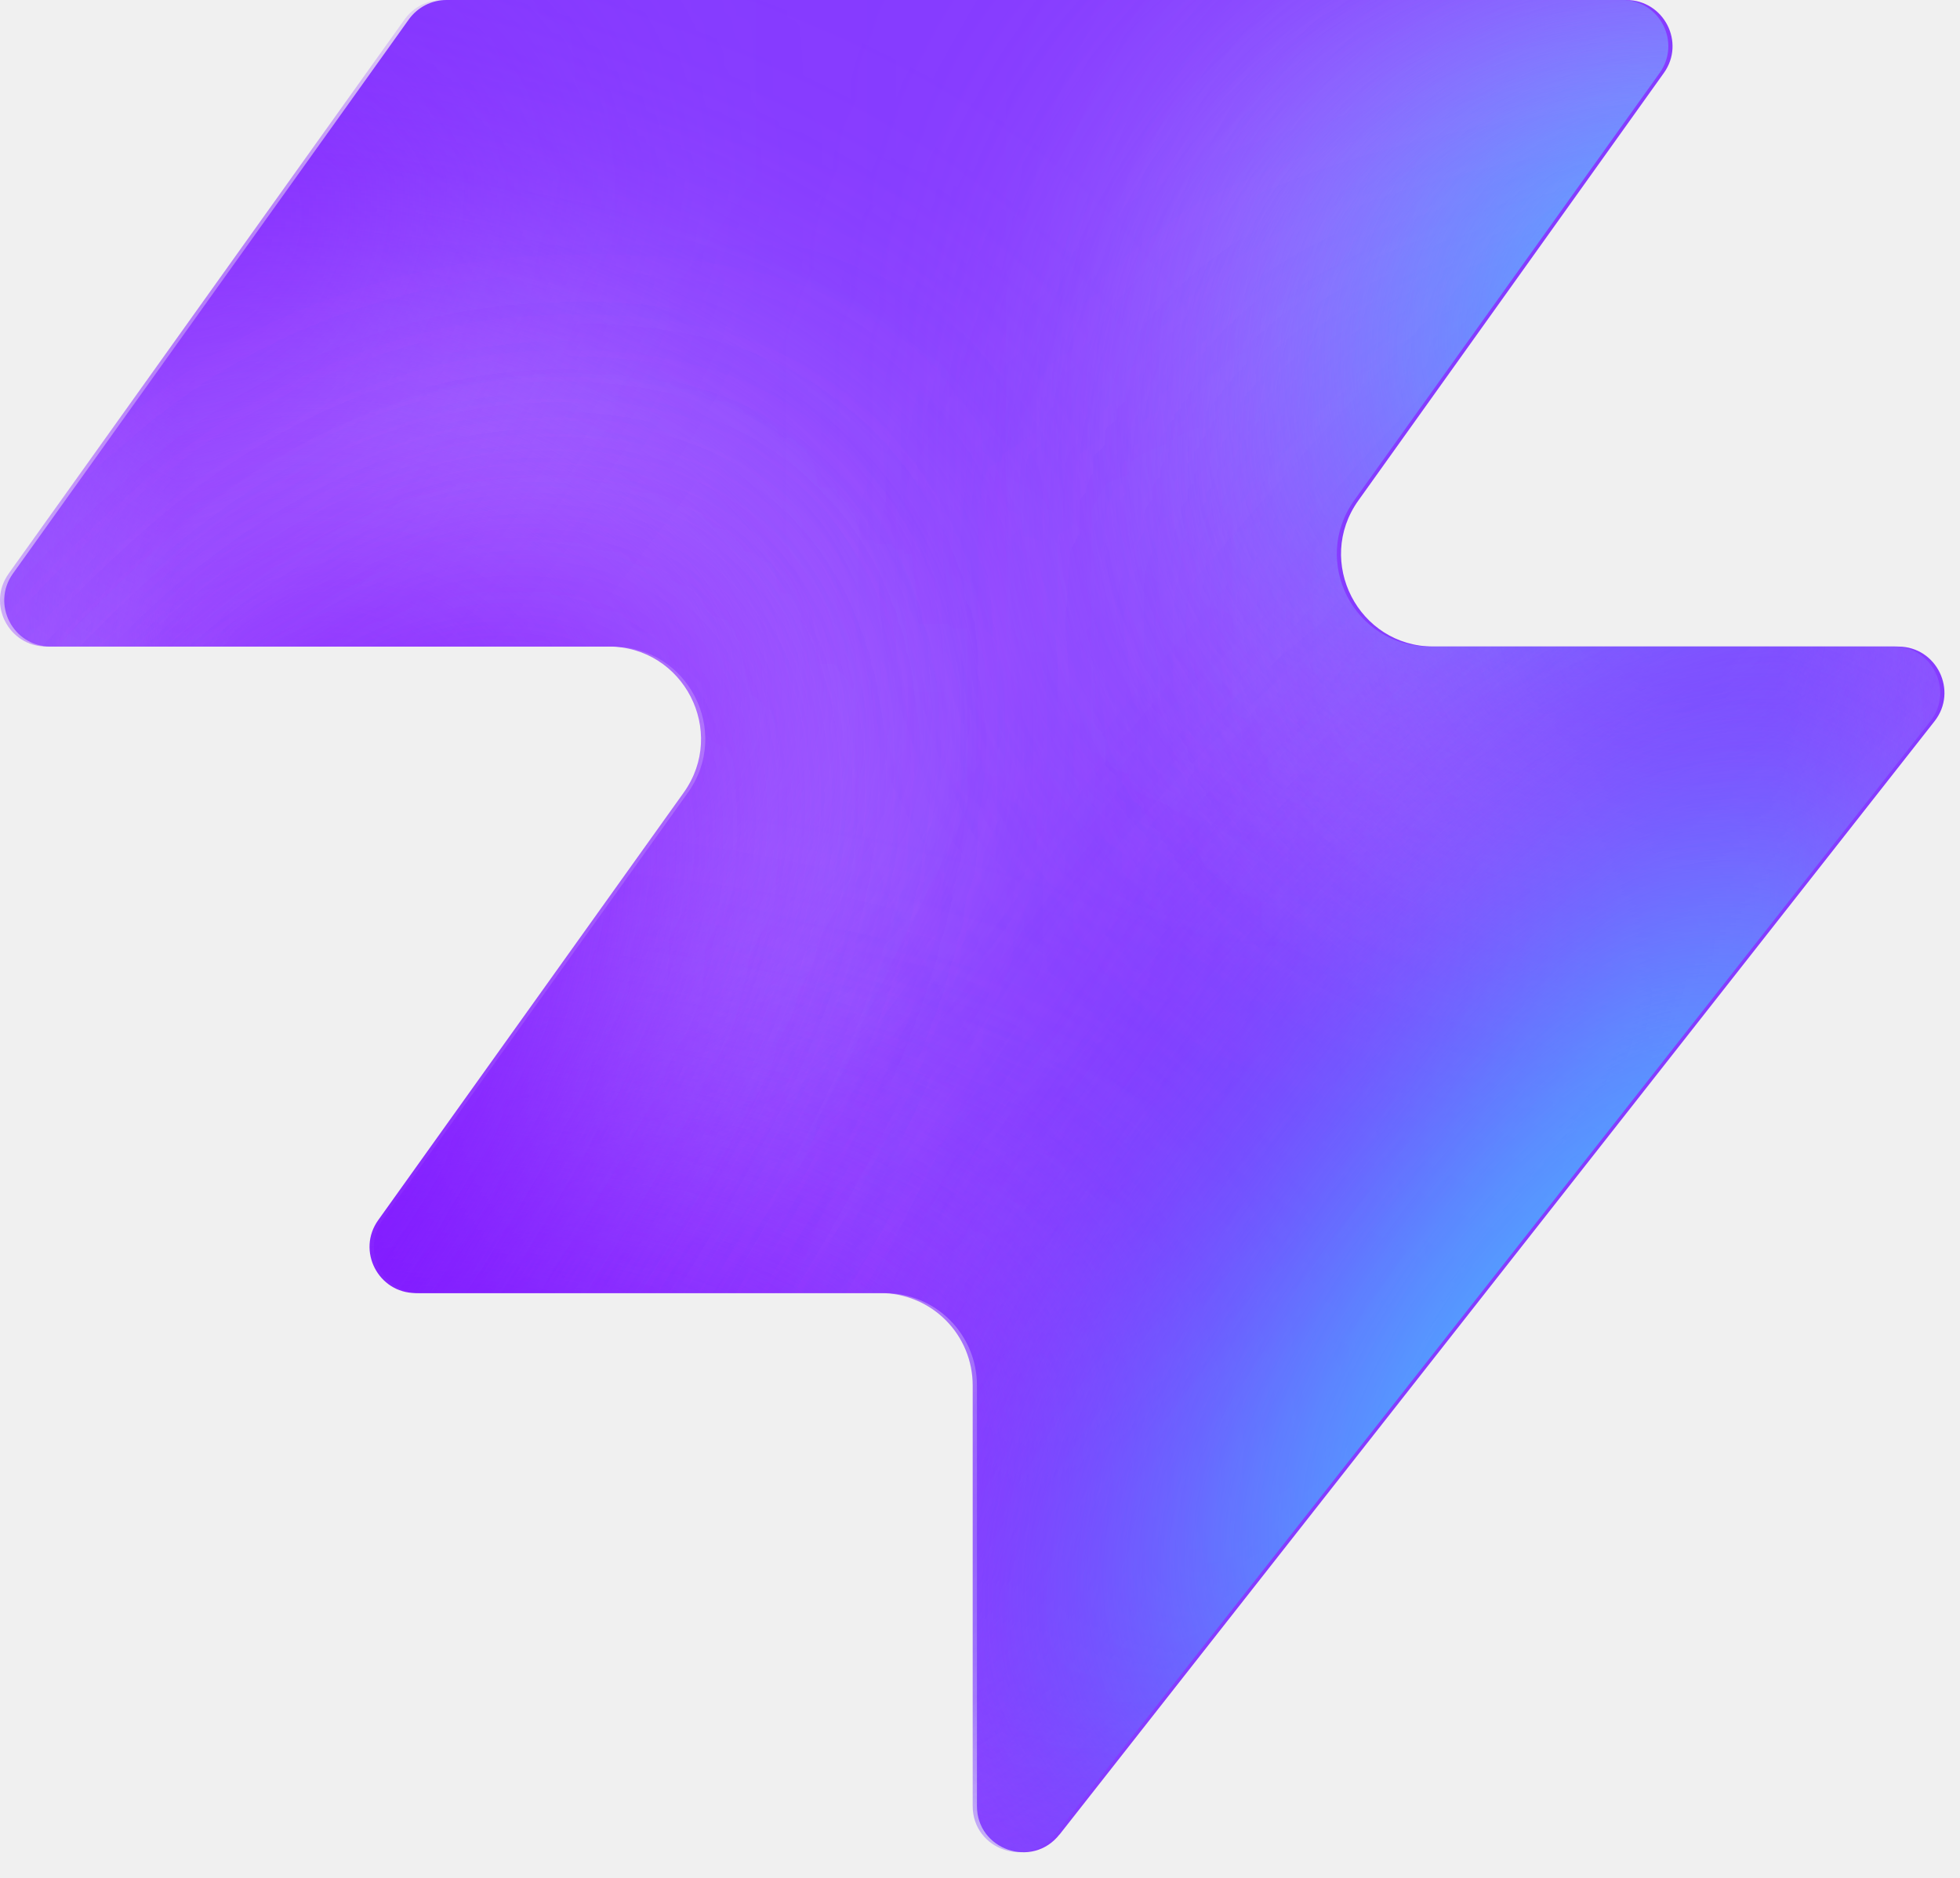
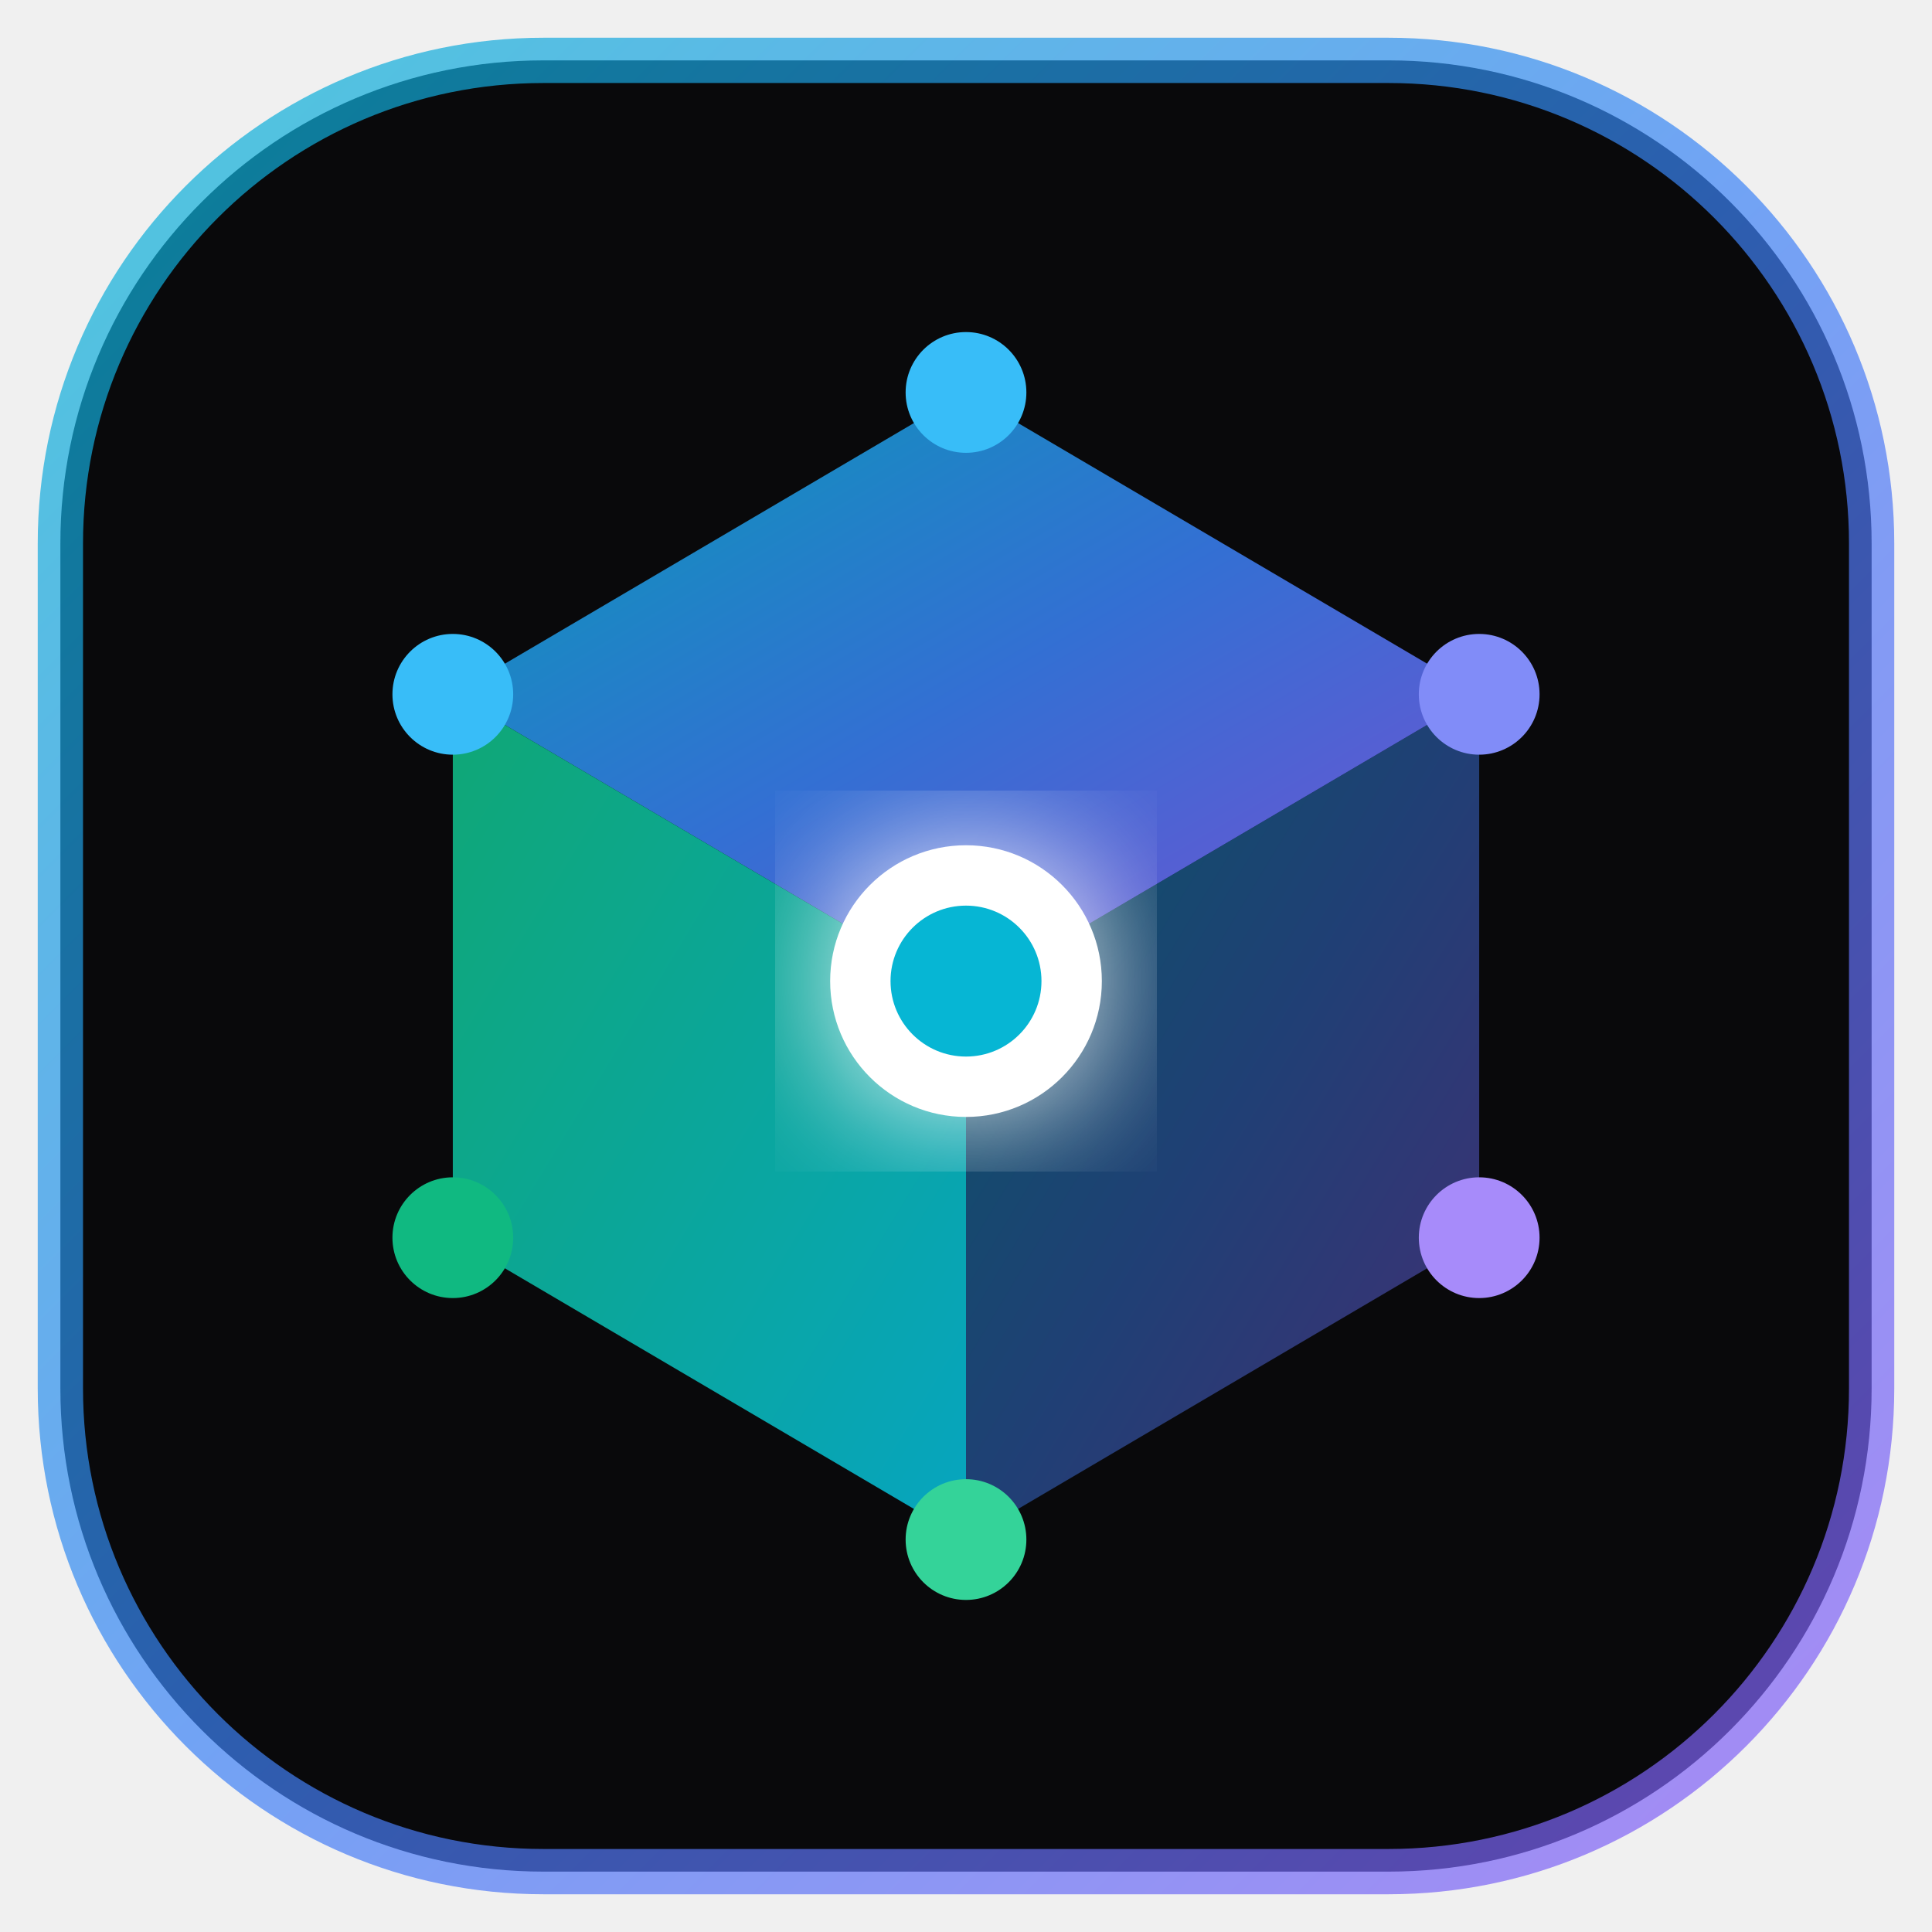
- <svg xmlns="http://www.w3.org/2000/svg" width="48" height="46" fill="none" viewBox="0 0 48 46">
-   <path fill="#863bff" d="M25.946 44.938c-.664.845-2.021.375-2.021-.698V33.937a2.26 2.26 0 0 0-2.262-2.262H10.287c-.92 0-1.456-1.04-.92-1.788l7.48-10.471c1.07-1.497 0-3.578-1.842-3.578H1.237c-.92 0-1.456-1.04-.92-1.788L10.013.474c.214-.297.556-.474.92-.474h28.894c.92 0 1.456 1.04.92 1.788l-7.48 10.471c-1.07 1.498 0 3.579 1.842 3.579h11.377c.943 0 1.473 1.088.89 1.83L25.947 44.94z" style="fill:#863bff;fill:color(display-p3 .525 .23 1);fill-opacity:1" />
-   <mask id="a" width="48" height="46" x="0" y="0" maskUnits="userSpaceOnUse" style="mask-type:alpha">
-     <path fill="#000" d="M25.842 44.938c-.664.844-2.021.375-2.021-.698V33.937a2.26 2.26 0 0 0-2.262-2.262H10.183c-.92 0-1.456-1.04-.92-1.788l7.48-10.471c1.07-1.498 0-3.579-1.842-3.579H1.133c-.92 0-1.456-1.04-.92-1.787L9.91.473c.214-.297.556-.474.92-.474h28.894c.92 0 1.456 1.04.92 1.788l-7.48 10.471c-1.07 1.498 0 3.578 1.842 3.578h11.377c.943 0 1.473 1.088.89 1.832L25.843 44.94z" style="fill:#000;fill-opacity:1" />
-   </mask>
-   <g mask="url(#a)">
-     <g filter="url(#b)">
-       <ellipse cx="5.508" cy="14.704" fill="#ede6ff" rx="5.508" ry="14.704" style="fill:#ede6ff;fill:color(display-p3 .927 .903 1);fill-opacity:1" transform="matrix(.00324 1 1 -.00324 -4.47 31.516)" />
-     </g>
-     <g filter="url(#c)">
-       <ellipse cx="10.399" cy="29.851" fill="#ede6ff" rx="10.399" ry="29.851" style="fill:#ede6ff;fill:color(display-p3 .927 .903 1);fill-opacity:1" transform="matrix(.00324 1 1 -.00324 -39.328 7.883)" />
-     </g>
-     <g filter="url(#d)">
-       <ellipse cx="5.508" cy="30.487" fill="#7e14ff" rx="5.508" ry="30.487" style="fill:#7e14ff;fill:color(display-p3 .492 .077 1);fill-opacity:1" transform="rotate(89.814 -25.913 -14.639)scale(1 -1)" />
-     </g>
-     <g filter="url(#e)">
-       <ellipse cx="5.508" cy="30.599" fill="#7e14ff" rx="5.508" ry="30.599" style="fill:#7e14ff;fill:color(display-p3 .492 .077 1);fill-opacity:1" transform="rotate(89.814 -32.644 -3.334)scale(1 -1)" />
-     </g>
-     <g filter="url(#f)">
-       <ellipse cx="5.508" cy="30.599" fill="#7e14ff" rx="5.508" ry="30.599" style="fill:#7e14ff;fill:color(display-p3 .492 .077 1);fill-opacity:1" transform="matrix(.00324 1 1 -.00324 -34.34 30.47)" />
-     </g>
-     <g filter="url(#g)">
-       <ellipse cx="14.072" cy="22.078" fill="#ede6ff" rx="14.072" ry="22.078" style="fill:#ede6ff;fill:color(display-p3 .927 .903 1);fill-opacity:1" transform="rotate(93.35 24.506 48.493)scale(-1 1)" />
-     </g>
-     <g filter="url(#h)">
-       <ellipse cx="3.47" cy="21.501" fill="#7e14ff" rx="3.47" ry="21.501" style="fill:#7e14ff;fill:color(display-p3 .492 .077 1);fill-opacity:1" transform="rotate(89.009 28.708 47.59)scale(-1 1)" />
-     </g>
-     <g filter="url(#i)">
-       <ellipse cx="3.47" cy="21.501" fill="#7e14ff" rx="3.47" ry="21.501" style="fill:#7e14ff;fill:color(display-p3 .492 .077 1);fill-opacity:1" transform="rotate(89.009 28.708 47.59)scale(-1 1)" />
-     </g>
-     <g filter="url(#j)">
-       <ellipse cx=".387" cy="8.972" fill="#7e14ff" rx="4.407" ry="29.108" style="fill:#7e14ff;fill:color(display-p3 .492 .077 1);fill-opacity:1" transform="rotate(39.51 .387 8.972)" />
-     </g>
-     <g filter="url(#k)">
-       <ellipse cx="47.523" cy="-6.092" fill="#7e14ff" rx="4.407" ry="29.108" style="fill:#7e14ff;fill:color(display-p3 .492 .077 1);fill-opacity:1" transform="rotate(37.892 47.523 -6.092)" />
-     </g>
-     <g filter="url(#l)">
-       <ellipse cx="41.412" cy="6.333" fill="#47bfff" rx="5.971" ry="9.665" style="fill:#47bfff;fill:color(display-p3 .28 .748 1);fill-opacity:1" transform="rotate(37.892 41.412 6.333)" />
-     </g>
-     <g filter="url(#m)">
-       <ellipse cx="-1.879" cy="38.332" fill="#7e14ff" rx="4.407" ry="29.108" style="fill:#7e14ff;fill:color(display-p3 .492 .077 1);fill-opacity:1" transform="rotate(37.892 -1.88 38.332)" />
-     </g>
-     <g filter="url(#n)">
-       <ellipse cx="-1.879" cy="38.332" fill="#7e14ff" rx="4.407" ry="29.108" style="fill:#7e14ff;fill:color(display-p3 .492 .077 1);fill-opacity:1" transform="rotate(37.892 -1.88 38.332)" />
-     </g>
-     <g filter="url(#o)">
-       <ellipse cx="35.651" cy="29.907" fill="#7e14ff" rx="4.407" ry="29.108" style="fill:#7e14ff;fill:color(display-p3 .492 .077 1);fill-opacity:1" transform="rotate(37.892 35.651 29.907)" />
-     </g>
-     <g filter="url(#p)">
-       <ellipse cx="38.418" cy="32.4" fill="#47bfff" rx="5.971" ry="15.297" style="fill:#47bfff;fill:color(display-p3 .28 .748 1);fill-opacity:1" transform="rotate(37.892 38.418 32.4)" />
-     </g>
-   </g>
+ <svg xmlns="http://www.w3.org/2000/svg" viewBox="0 0 64 64" fill="none">
  <defs>
-     <filter id="b" width="60.045" height="41.654" x="-19.77" y="16.149" color-interpolation-filters="sRGB" filterUnits="userSpaceOnUse">
-       <feFlood flood-opacity="0" result="BackgroundImageFix" />
-       <feBlend in="SourceGraphic" in2="BackgroundImageFix" result="shape" />
-       <feGaussianBlur result="effect1_foregroundBlur_2002_17158" stdDeviation="7.659" />
-     </filter>
-     <filter id="c" width="90.34" height="51.437" x="-54.613" y="-7.533" color-interpolation-filters="sRGB" filterUnits="userSpaceOnUse">
-       <feFlood flood-opacity="0" result="BackgroundImageFix" />
-       <feBlend in="SourceGraphic" in2="BackgroundImageFix" result="shape" />
-       <feGaussianBlur result="effect1_foregroundBlur_2002_17158" stdDeviation="7.659" />
-     </filter>
-     <filter id="d" width="79.355" height="29.4" x="-49.64" y="2.03" color-interpolation-filters="sRGB" filterUnits="userSpaceOnUse">
-       <feFlood flood-opacity="0" result="BackgroundImageFix" />
-       <feBlend in="SourceGraphic" in2="BackgroundImageFix" result="shape" />
-       <feGaussianBlur result="effect1_foregroundBlur_2002_17158" stdDeviation="4.596" />
-     </filter>
-     <filter id="e" width="79.579" height="29.4" x="-45.045" y="20.029" color-interpolation-filters="sRGB" filterUnits="userSpaceOnUse">
-       <feFlood flood-opacity="0" result="BackgroundImageFix" />
-       <feBlend in="SourceGraphic" in2="BackgroundImageFix" result="shape" />
-       <feGaussianBlur result="effect1_foregroundBlur_2002_17158" stdDeviation="4.596" />
-     </filter>
-     <filter id="f" width="79.579" height="29.4" x="-43.513" y="21.178" color-interpolation-filters="sRGB" filterUnits="userSpaceOnUse">
-       <feFlood flood-opacity="0" result="BackgroundImageFix" />
-       <feBlend in="SourceGraphic" in2="BackgroundImageFix" result="shape" />
-       <feGaussianBlur result="effect1_foregroundBlur_2002_17158" stdDeviation="4.596" />
-     </filter>
-     <filter id="g" width="74.749" height="58.852" x="15.756" y="-17.901" color-interpolation-filters="sRGB" filterUnits="userSpaceOnUse">
-       <feFlood flood-opacity="0" result="BackgroundImageFix" />
-       <feBlend in="SourceGraphic" in2="BackgroundImageFix" result="shape" />
-       <feGaussianBlur result="effect1_foregroundBlur_2002_17158" stdDeviation="7.659" />
-     </filter>
-     <filter id="h" width="61.377" height="25.362" x="23.548" y="2.284" color-interpolation-filters="sRGB" filterUnits="userSpaceOnUse">
-       <feFlood flood-opacity="0" result="BackgroundImageFix" />
-       <feBlend in="SourceGraphic" in2="BackgroundImageFix" result="shape" />
-       <feGaussianBlur result="effect1_foregroundBlur_2002_17158" stdDeviation="4.596" />
-     </filter>
-     <filter id="i" width="61.377" height="25.362" x="23.548" y="2.284" color-interpolation-filters="sRGB" filterUnits="userSpaceOnUse">
-       <feFlood flood-opacity="0" result="BackgroundImageFix" />
-       <feBlend in="SourceGraphic" in2="BackgroundImageFix" result="shape" />
-       <feGaussianBlur result="effect1_foregroundBlur_2002_17158" stdDeviation="4.596" />
-     </filter>
-     <filter id="j" width="56.045" height="63.649" x="-27.636" y="-22.853" color-interpolation-filters="sRGB" filterUnits="userSpaceOnUse">
-       <feFlood flood-opacity="0" result="BackgroundImageFix" />
-       <feBlend in="SourceGraphic" in2="BackgroundImageFix" result="shape" />
-       <feGaussianBlur result="effect1_foregroundBlur_2002_17158" stdDeviation="4.596" />
-     </filter>
-     <filter id="k" width="54.814" height="64.646" x="20.116" y="-38.415" color-interpolation-filters="sRGB" filterUnits="userSpaceOnUse">
-       <feFlood flood-opacity="0" result="BackgroundImageFix" />
-       <feBlend in="SourceGraphic" in2="BackgroundImageFix" result="shape" />
-       <feGaussianBlur result="effect1_foregroundBlur_2002_17158" stdDeviation="4.596" />
-     </filter>
-     <filter id="l" width="33.541" height="35.313" x="24.641" y="-11.323" color-interpolation-filters="sRGB" filterUnits="userSpaceOnUse">
-       <feFlood flood-opacity="0" result="BackgroundImageFix" />
-       <feBlend in="SourceGraphic" in2="BackgroundImageFix" result="shape" />
-       <feGaussianBlur result="effect1_foregroundBlur_2002_17158" stdDeviation="4.596" />
-     </filter>
-     <filter id="m" width="54.814" height="64.646" x="-29.286" y="6.009" color-interpolation-filters="sRGB" filterUnits="userSpaceOnUse">
-       <feFlood flood-opacity="0" result="BackgroundImageFix" />
-       <feBlend in="SourceGraphic" in2="BackgroundImageFix" result="shape" />
-       <feGaussianBlur result="effect1_foregroundBlur_2002_17158" stdDeviation="4.596" />
-     </filter>
-     <filter id="n" width="54.814" height="64.646" x="-29.286" y="6.009" color-interpolation-filters="sRGB" filterUnits="userSpaceOnUse">
-       <feFlood flood-opacity="0" result="BackgroundImageFix" />
-       <feBlend in="SourceGraphic" in2="BackgroundImageFix" result="shape" />
-       <feGaussianBlur result="effect1_foregroundBlur_2002_17158" stdDeviation="4.596" />
-     </filter>
-     <filter id="o" width="54.814" height="64.646" x="8.244" y="-2.416" color-interpolation-filters="sRGB" filterUnits="userSpaceOnUse">
-       <feFlood flood-opacity="0" result="BackgroundImageFix" />
-       <feBlend in="SourceGraphic" in2="BackgroundImageFix" result="shape" />
-       <feGaussianBlur result="effect1_foregroundBlur_2002_17158" stdDeviation="4.596" />
-     </filter>
-     <filter id="p" width="39.409" height="43.623" x="18.713" y="10.588" color-interpolation-filters="sRGB" filterUnits="userSpaceOnUse">
-       <feFlood flood-opacity="0" result="BackgroundImageFix" />
-       <feBlend in="SourceGraphic" in2="BackgroundImageFix" result="shape" />
-       <feGaussianBlur result="effect1_foregroundBlur_2002_17158" stdDeviation="4.596" />
+     <linearGradient id="ambGrad1" x1="0%" y1="0%" x2="100%" y2="100%">
+       <stop offset="0%" stop-color="#06B6D4" />
+       <stop offset="50%" stop-color="#3B82F6" />
+       <stop offset="100%" stop-color="#8B5CF6" />
+     </linearGradient>
+     <linearGradient id="ambGrad2" x1="0%" y1="0%" x2="100%" y2="100%">
+       <stop offset="0%" stop-color="#10B981" />
+       <stop offset="100%" stop-color="#06B6D4" />
+     </linearGradient>
+     <filter id="ambGlow" x="-20%" y="-20%" width="140%" height="140%">
+       <feGaussianBlur stdDeviation="2.5" result="blur" />
+       <feComposite in="SourceGraphic" in2="blur" operator="over" />
    </filter>
  </defs>
+   <rect x="2" y="2" width="60" height="60" rx="16" fill="#09090B" stroke="url(#ambGrad1)" stroke-width="1.5" stroke-opacity="0.7" />
+   <polygon points="32,13 49,23 32,33 15,23" fill="url(#ambGrad1)" fill-opacity="0.85" />
+   <polygon points="15,23 32,33 32,51 15,41" fill="url(#ambGrad2)" fill-opacity="0.9" />
+   <polygon points="32,33 49,23 49,41 32,51" fill="url(#ambGrad1)" fill-opacity="0.45" />
+   <circle cx="32" cy="32.5" r="4.5" fill="#FFFFFF" filter="url(#ambGlow)" />
+   <circle cx="32" cy="32.5" r="2.5" fill="#06B6D4" />
+   <circle cx="32" cy="13" r="2" fill="#38BDF8" />
+   <circle cx="49" cy="23" r="2" fill="#818CF8" />
+   <circle cx="49" cy="41" r="2" fill="#A78BFA" />
+   <circle cx="32" cy="51" r="2" fill="#34D399" />
+   <circle cx="15" cy="41" r="2" fill="#10B981" />
+   <circle cx="15" cy="23" r="2" fill="#38BDF8" />
</svg>
